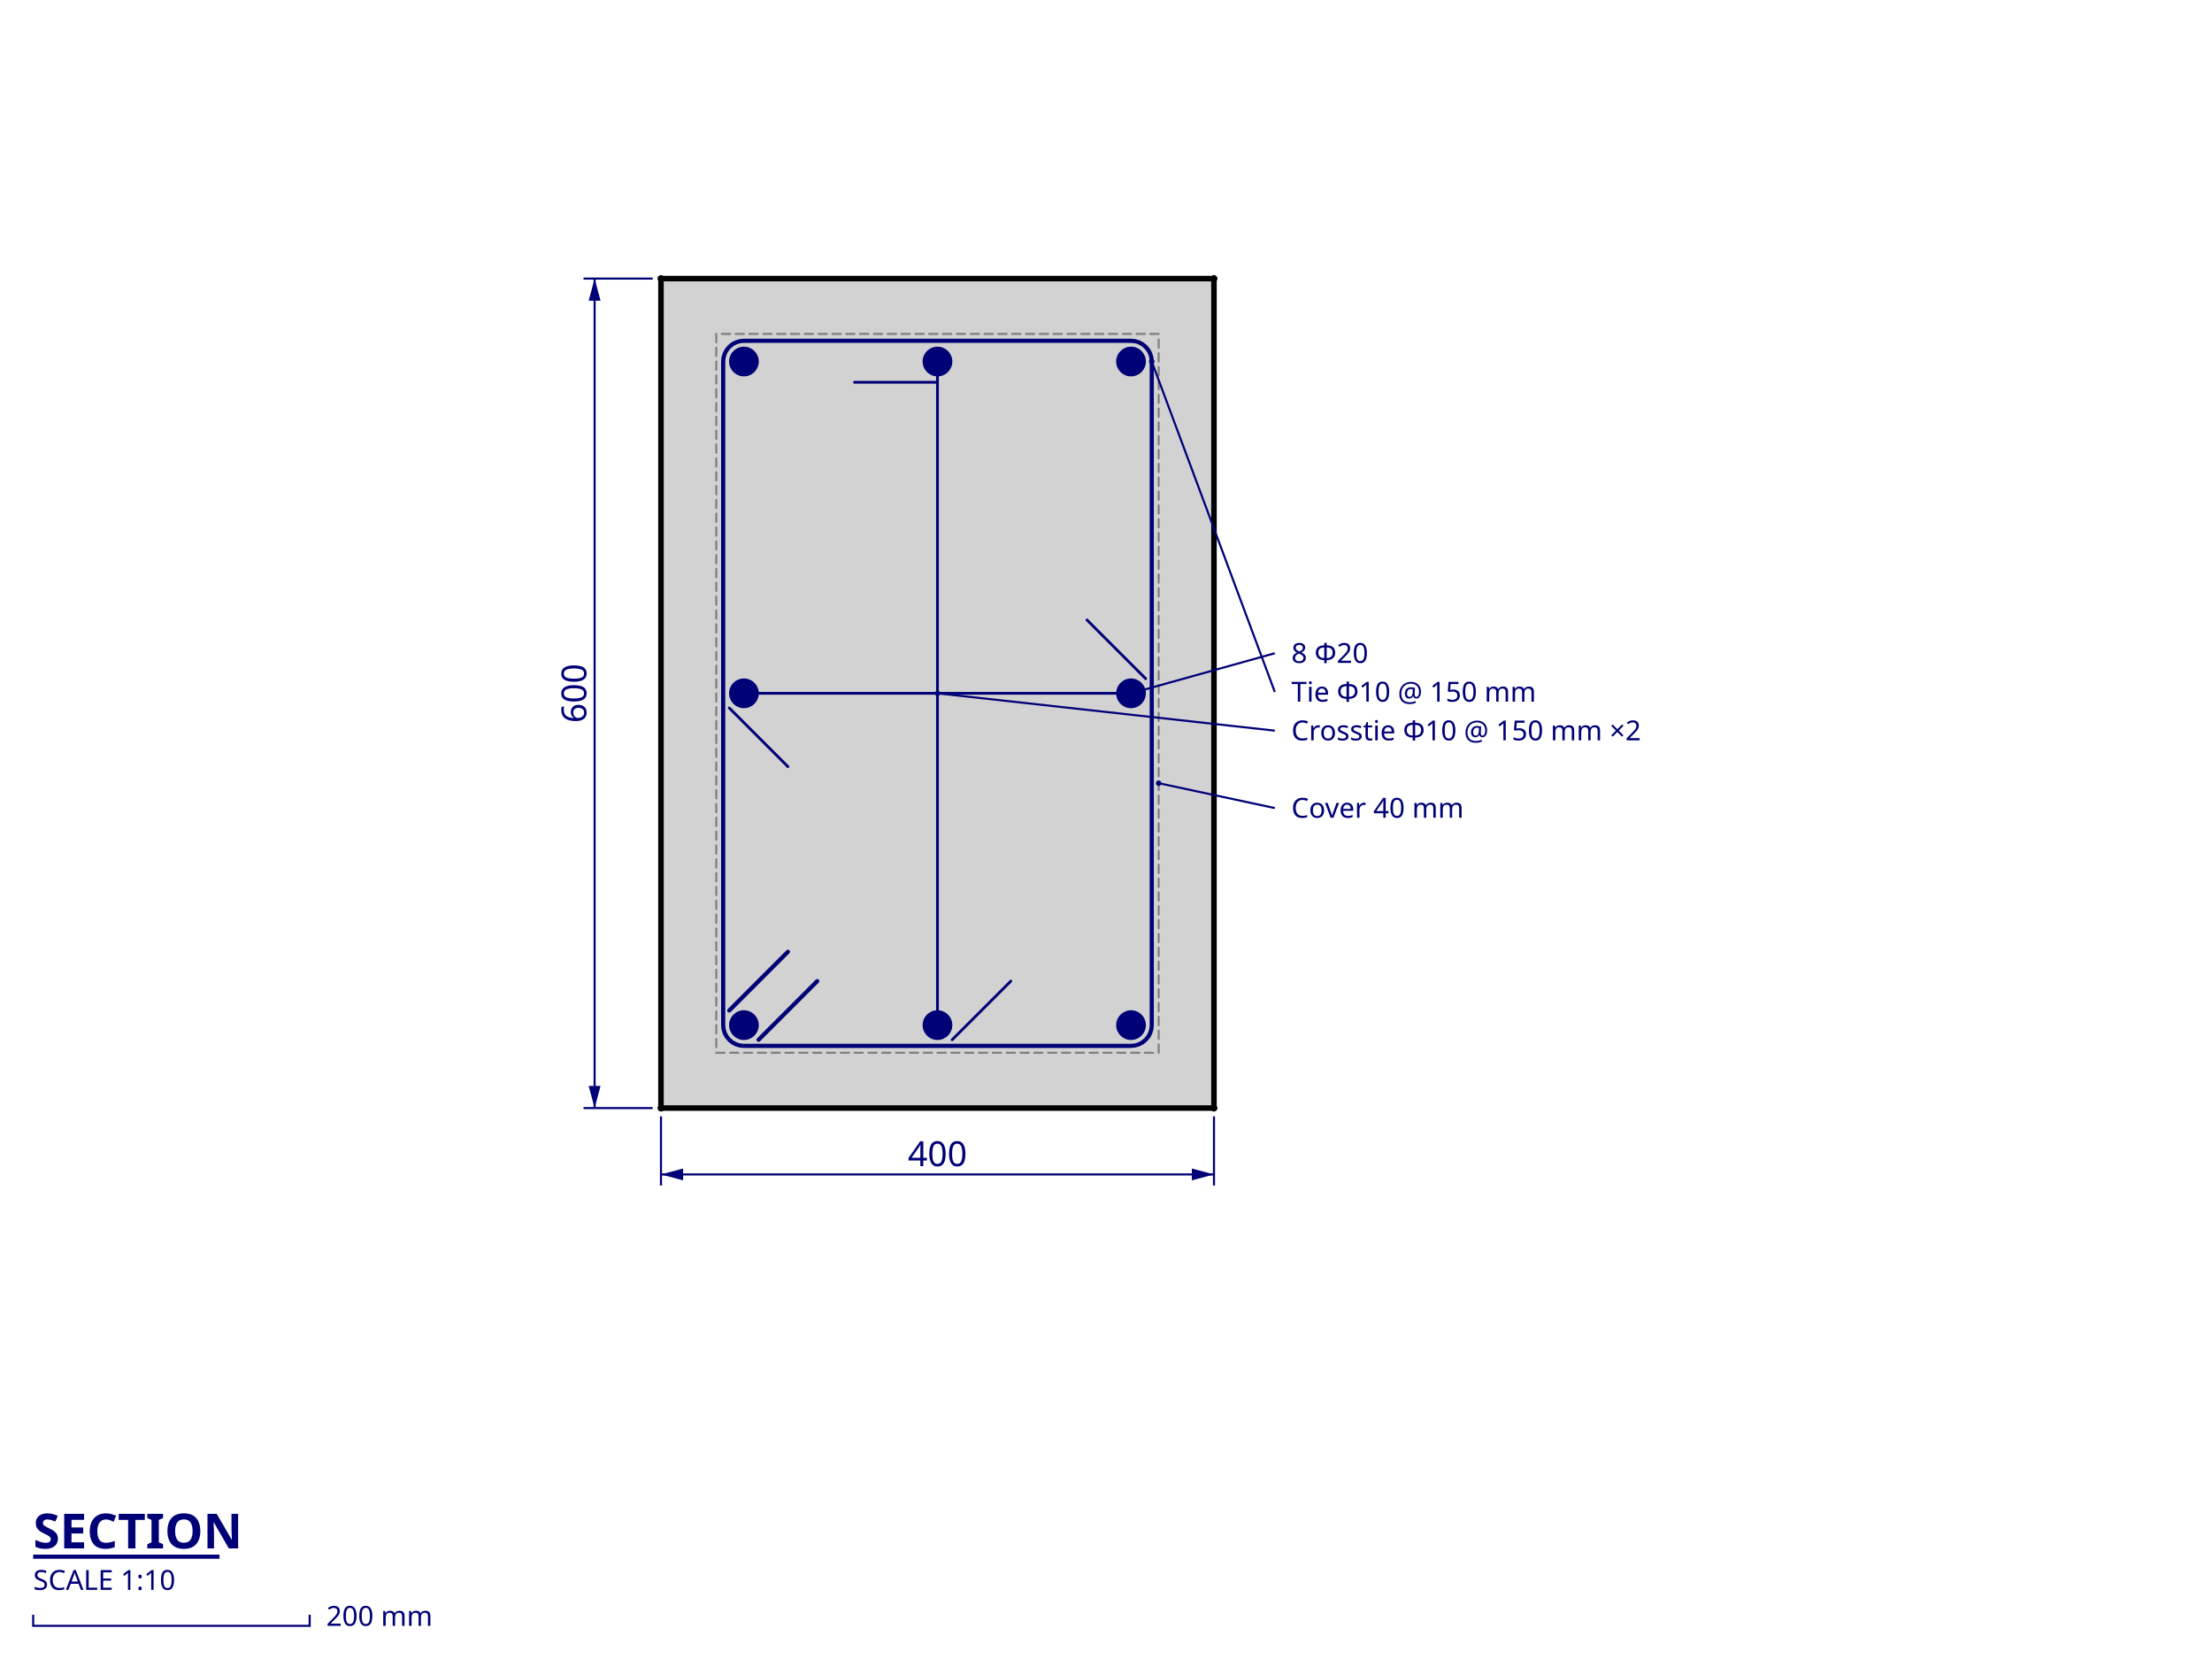
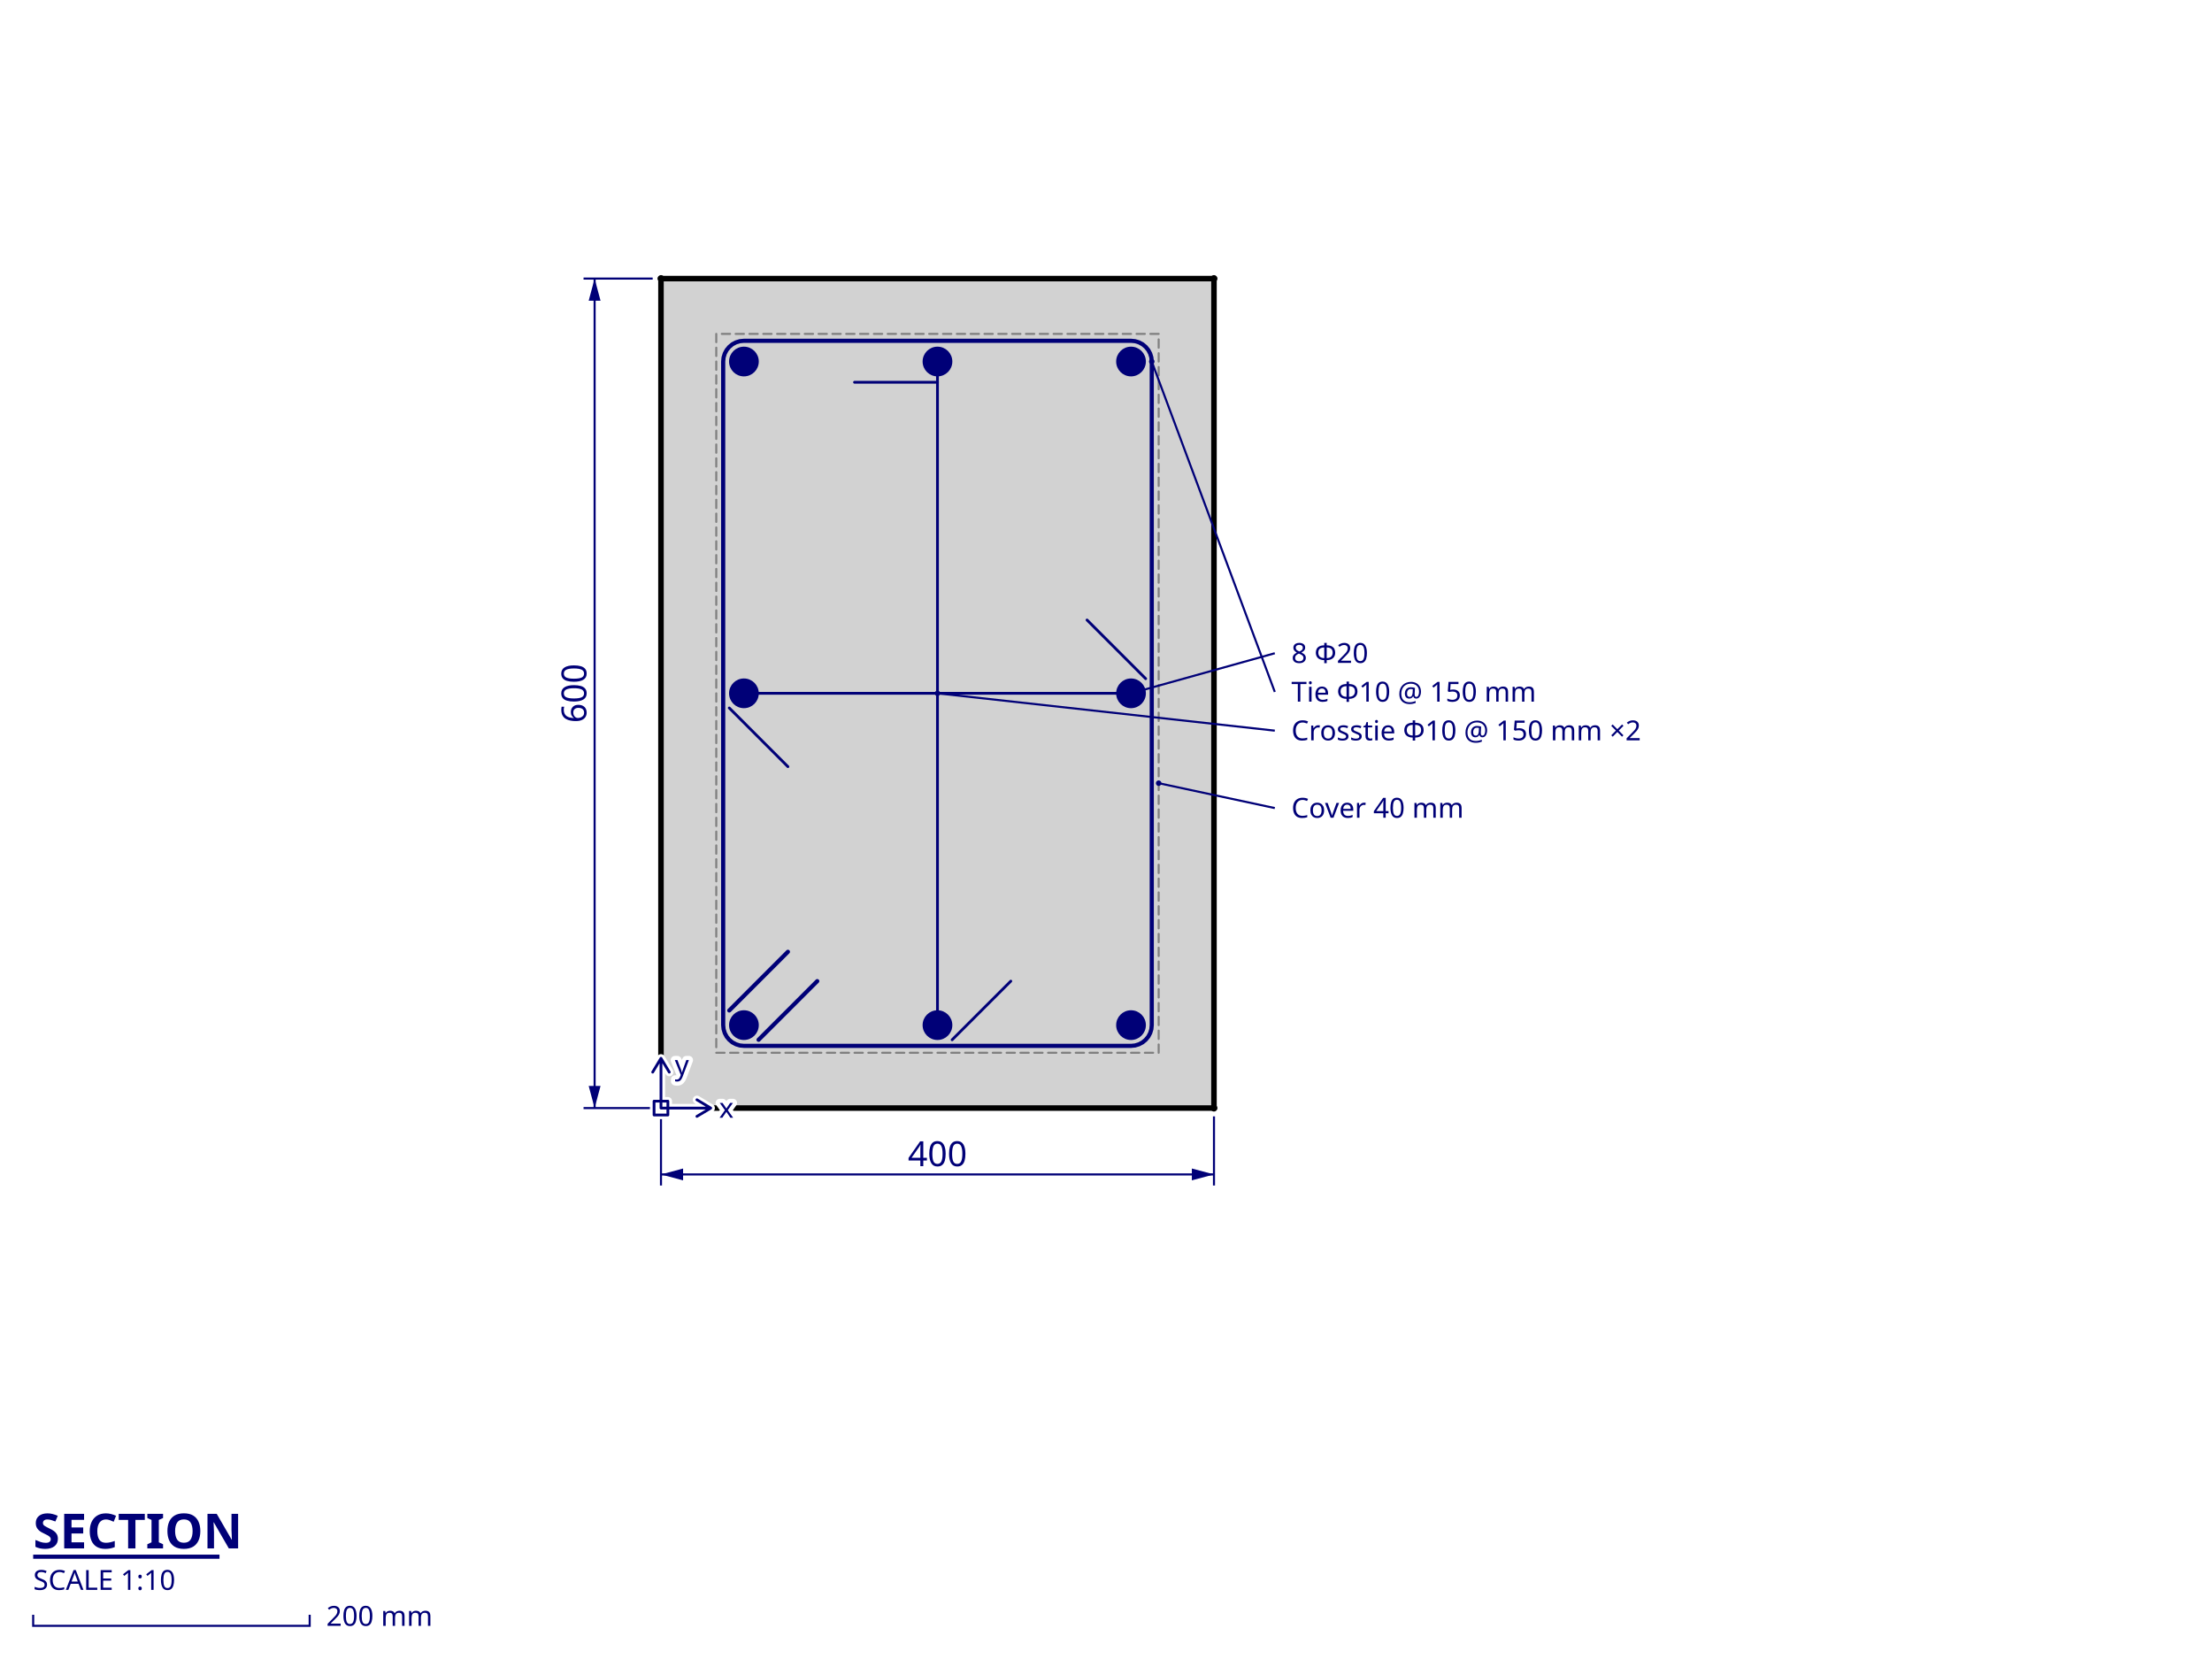
<svg xmlns="http://www.w3.org/2000/svg" width="800" height="600" viewBox="0 0 800 600" data-view="top">
  <rect width="800" height="600" fill="#ffffff" />
  <g class="faces" fill="none" stroke="#000000" stroke-width="1" stroke-linecap="round" stroke-linejoin="round">
</g>
  <g class="concrete" fill="#d2d2d2" stroke="#000000" stroke-width="2" stroke-linecap="round" stroke-linejoin="round">
    <g data-id="5">
      <path d="M239.05 400.75 L439.05 400.75 L439.05 100.75 L239.05 100.75 Z" fill-rule="evenodd" />
    </g>
  </g>
  <g class="cover" fill="none" stroke="#808080" stroke-width="0.75" stroke-linecap="round" stroke-linejoin="round" stroke-dasharray="3 2">
    <g data-id="6">
      <path d="M259.05 380.75 L419.05 380.75 L419.05 120.75 L259.05 120.75 Z" />
    </g>
  </g>
  <g class="hoop" fill="none" stroke="#000077" stroke-width="1.5" stroke-linecap="round" stroke-linejoin="round">
    <g data-id="23">
      <path d="M261.55 370.75 L261.69 372.21 L262.12 373.62 L262.81 374.92 L263.75 376.05 L264.88 376.99 L266.18 377.68 L267.59 378.11 L269.05 378.25 L409.05 378.25 L410.51 378.11 L411.92 377.68 L413.22 376.99 L414.35 376.05 L415.29 374.92 L415.98 373.62 L416.41 372.21 L416.55 370.75 L416.55 130.75 L416.41 129.29 L415.98 127.88 L415.29 126.58 L414.35 125.45 L413.22 124.51 L411.92 123.82 L410.51 123.39 L409.05 123.25 L269.05 123.25 L267.59 123.39 L266.18 123.82 L264.88 124.51 L263.75 125.45 L262.81 126.58 L262.12 127.88 L261.69 129.29 L261.55 130.75 Z" />
      <path d="M274.35 376.05 L295.57 354.84" />
      <path d="M263.75 365.45 L284.96 344.23" />
    </g>
  </g>
  <g class="crosstie" fill="none" stroke="#000077" stroke-width="1" stroke-linecap="round" stroke-linejoin="round">
    <g data-id="24">
      <path d="M269.05 250.75 L409.05 250.75" />
      <path d="M263.75 256.05 L284.96 277.27" />
      <path d="M414.35 245.45 L393.14 224.23" />
    </g>
    <g data-id="25">
      <path d="M339.05 370.75 L339.05 130.75" />
      <path d="M344.35 376.05 L365.57 354.84" />
      <path d="M339.05 138.25 L309.05 138.25" />
    </g>
  </g>
  <g class="bar" fill="#000077" stroke="#000077" stroke-width="0.75" stroke-linecap="round" stroke-linejoin="round">
    <g data-id="8">
      <circle cx="269.05" cy="370.75" r="5" />
    </g>
    <g data-id="10">
      <circle cx="409.05" cy="370.75" r="5" />
    </g>
    <g data-id="12">
      <circle cx="409.05" cy="130.75" r="5" />
    </g>
    <g data-id="14">
      <circle cx="269.05" cy="130.75" r="5" />
    </g>
    <g data-id="16">
      <circle cx="269.05" cy="250.75" r="5" />
    </g>
    <g data-id="18">
      <circle cx="409.05" cy="250.75" r="5" />
    </g>
    <g data-id="20">
      <circle cx="339.05" cy="370.75" r="5" />
    </g>
    <g data-id="22">
      <circle cx="339.05" cy="130.75" r="5" />
    </g>
  </g>
  <g class="edges" fill="none" stroke="#000000" stroke-width="1.5" stroke-linecap="round" stroke-linejoin="round">
</g>
  <g class="points" fill="#000000">
    <g data-id="1">
      <circle cx="239.05" cy="400.75" r="1.25" fill="#000000" stroke="none" />
    </g>
    <g data-id="2">
      <circle cx="439.05" cy="400.75" r="1.25" fill="#000000" stroke="none" />
    </g>
    <g data-id="3">
      <circle cx="439.05" cy="100.75" r="1.25" fill="#000000" stroke="none" />
    </g>
    <g data-id="4">
      <circle cx="239.05" cy="100.75" r="1.25" fill="#000000" stroke="none" />
    </g>
  </g>
  <g class="annotation" font-family="Arial Narrow, Archivo Narrow, sans-serif" fill="#000077" stroke="#000077" stroke-width="0.75">
    <g class="tag">
      <path d="M409.05 250.75 L461.05 236.25" fill="none" />
      <circle cx="409.05" cy="250.75" r="1" stroke="none" />
      <text x="467.05" y="239.75" stroke="none" font-size="10">8 Φ20</text>
    </g>
    <g class="tag">
      <path d="M416.55 130.75 L461.05 250.25" fill="none" />
      <circle cx="416.55" cy="130.75" r="1" stroke="none" />
      <text x="467.05" y="253.75" stroke="none" font-size="10">Tie Φ10 @ 150 mm</text>
    </g>
    <g class="tag">
      <path d="M339.05 250.75 L461.05 264.25" fill="none" />
      <circle cx="339.05" cy="250.75" r="1" stroke="none" />
      <text x="467.05" y="267.75" stroke="none" font-size="10">Crosstie Φ10 @ 150 mm ×2</text>
    </g>
    <g class="tag">
      <path d="M419.05 283.25 L461.05 292.25" fill="none" />
      <circle cx="419.05" cy="283.25" r="1" stroke="none" />
      <text x="467.05" y="295.75" stroke="none" font-size="10">Cover 40 mm</text>
    </g>
    <g class="dimension" data-dim="width">
      <path d="M239.05 403.75 L239.05 428.75 M439.05 403.75 L439.05 428.75 M239.05 424.75 L439.05 424.75" fill="none" />
      <path d="M0 0 L8 -2.14 L8 2.14 Z" stroke="none" transform="translate(239.05 424.75) rotate(0)" />
      <path d="M0 0 L8 -2.14 L8 2.14 Z" stroke="none" transform="translate(439.05 424.75) rotate(180)" />
      <text x="339.05" y="421.75" text-anchor="middle" stroke="none" font-size="12.5">400</text>
    </g>
    <g class="dimension" data-dim="depth">
      <path d="M236.05 100.75 L211.05 100.75 M236.05 400.75 L211.05 400.75 M215.05 100.75 L215.05 400.75" fill="none" />
      <path d="M0 0 L8 -2.14 L8 2.14 Z" stroke="none" transform="translate(215.05 100.75) rotate(90)" />
      <path d="M0 0 L8 -2.14 L8 2.14 Z" stroke="none" transform="translate(215.05 400.75) rotate(-90)" />
      <text transform="translate(212.05 250.75) rotate(-90)" text-anchor="middle" stroke="none" font-size="12.5">600</text>
    </g>
  </g>
+   <g class="axes" fill="none" stroke-linecap="round" stroke-linejoin="round">
+     <path d="M236.55 398.25 h5 v5 h-5 Z M239.05 400.75 L257.05 400.75 M252.05 397.75 L257.05 400.75 L252.05 403.75 M239.05 400.75 L239.05 382.75 M236.05 387.75 L239.05 382.75 L242.05 387.75" stroke="#ffffff" stroke-width="3" />
+     <path d="M236.55 398.25 h5 v5 h-5 Z M239.05 400.75 L257.05 400.75 M252.05 397.75 L257.05 400.75 L252.05 403.75 M239.05 400.75 L239.05 382.75 M236.05 387.75 L239.05 382.75 L242.05 387.75" stroke="#000077" stroke-width="1" />
+     <text x="260.05" y="404.25" font-family="Arial Narrow, Archivo Narrow, sans-serif" font-size="10" fill="#000077" stroke="#ffffff" stroke-width="3" paint-order="stroke">x</text>
+     <text x="244.05" y="388.75" font-family="Arial Narrow, Archivo Narrow, sans-serif" font-size="10" fill="#000077" stroke="#ffffff" stroke-width="3" paint-order="stroke">y</text>
+   </g>
  <g class="text" font-family="Arial Narrow, Archivo Narrow, sans-serif" font-size="10" fill="#000077">
</g>
  <g class="legend" font-family="Arial Narrow, Archivo Narrow, sans-serif" font-size="10" fill="#000077" stroke="#000077" stroke-width="0.75">
    <path d="M12 584 L12 588 L112 588 L112 584" fill="none" />
    <text x="118" y="588" stroke="none">200 mm</text>
    <text class="view-title" x="12" y="560" stroke="none" font-family="Bahnschrift SemiBold Condensed, Bahnschrift, Saira SemiCondensed, Archivo Narrow, sans-serif" font-size="17.5" font-weight="600" data-view="top">SECTION</text>
    <path class="view-title-rule" d="M12 563 L79.38 563" fill="none" stroke-width="1.5" />
    <text class="scale-note" x="12" y="575" stroke="none">SCALE 1:10</text>
  </g>
</svg>
